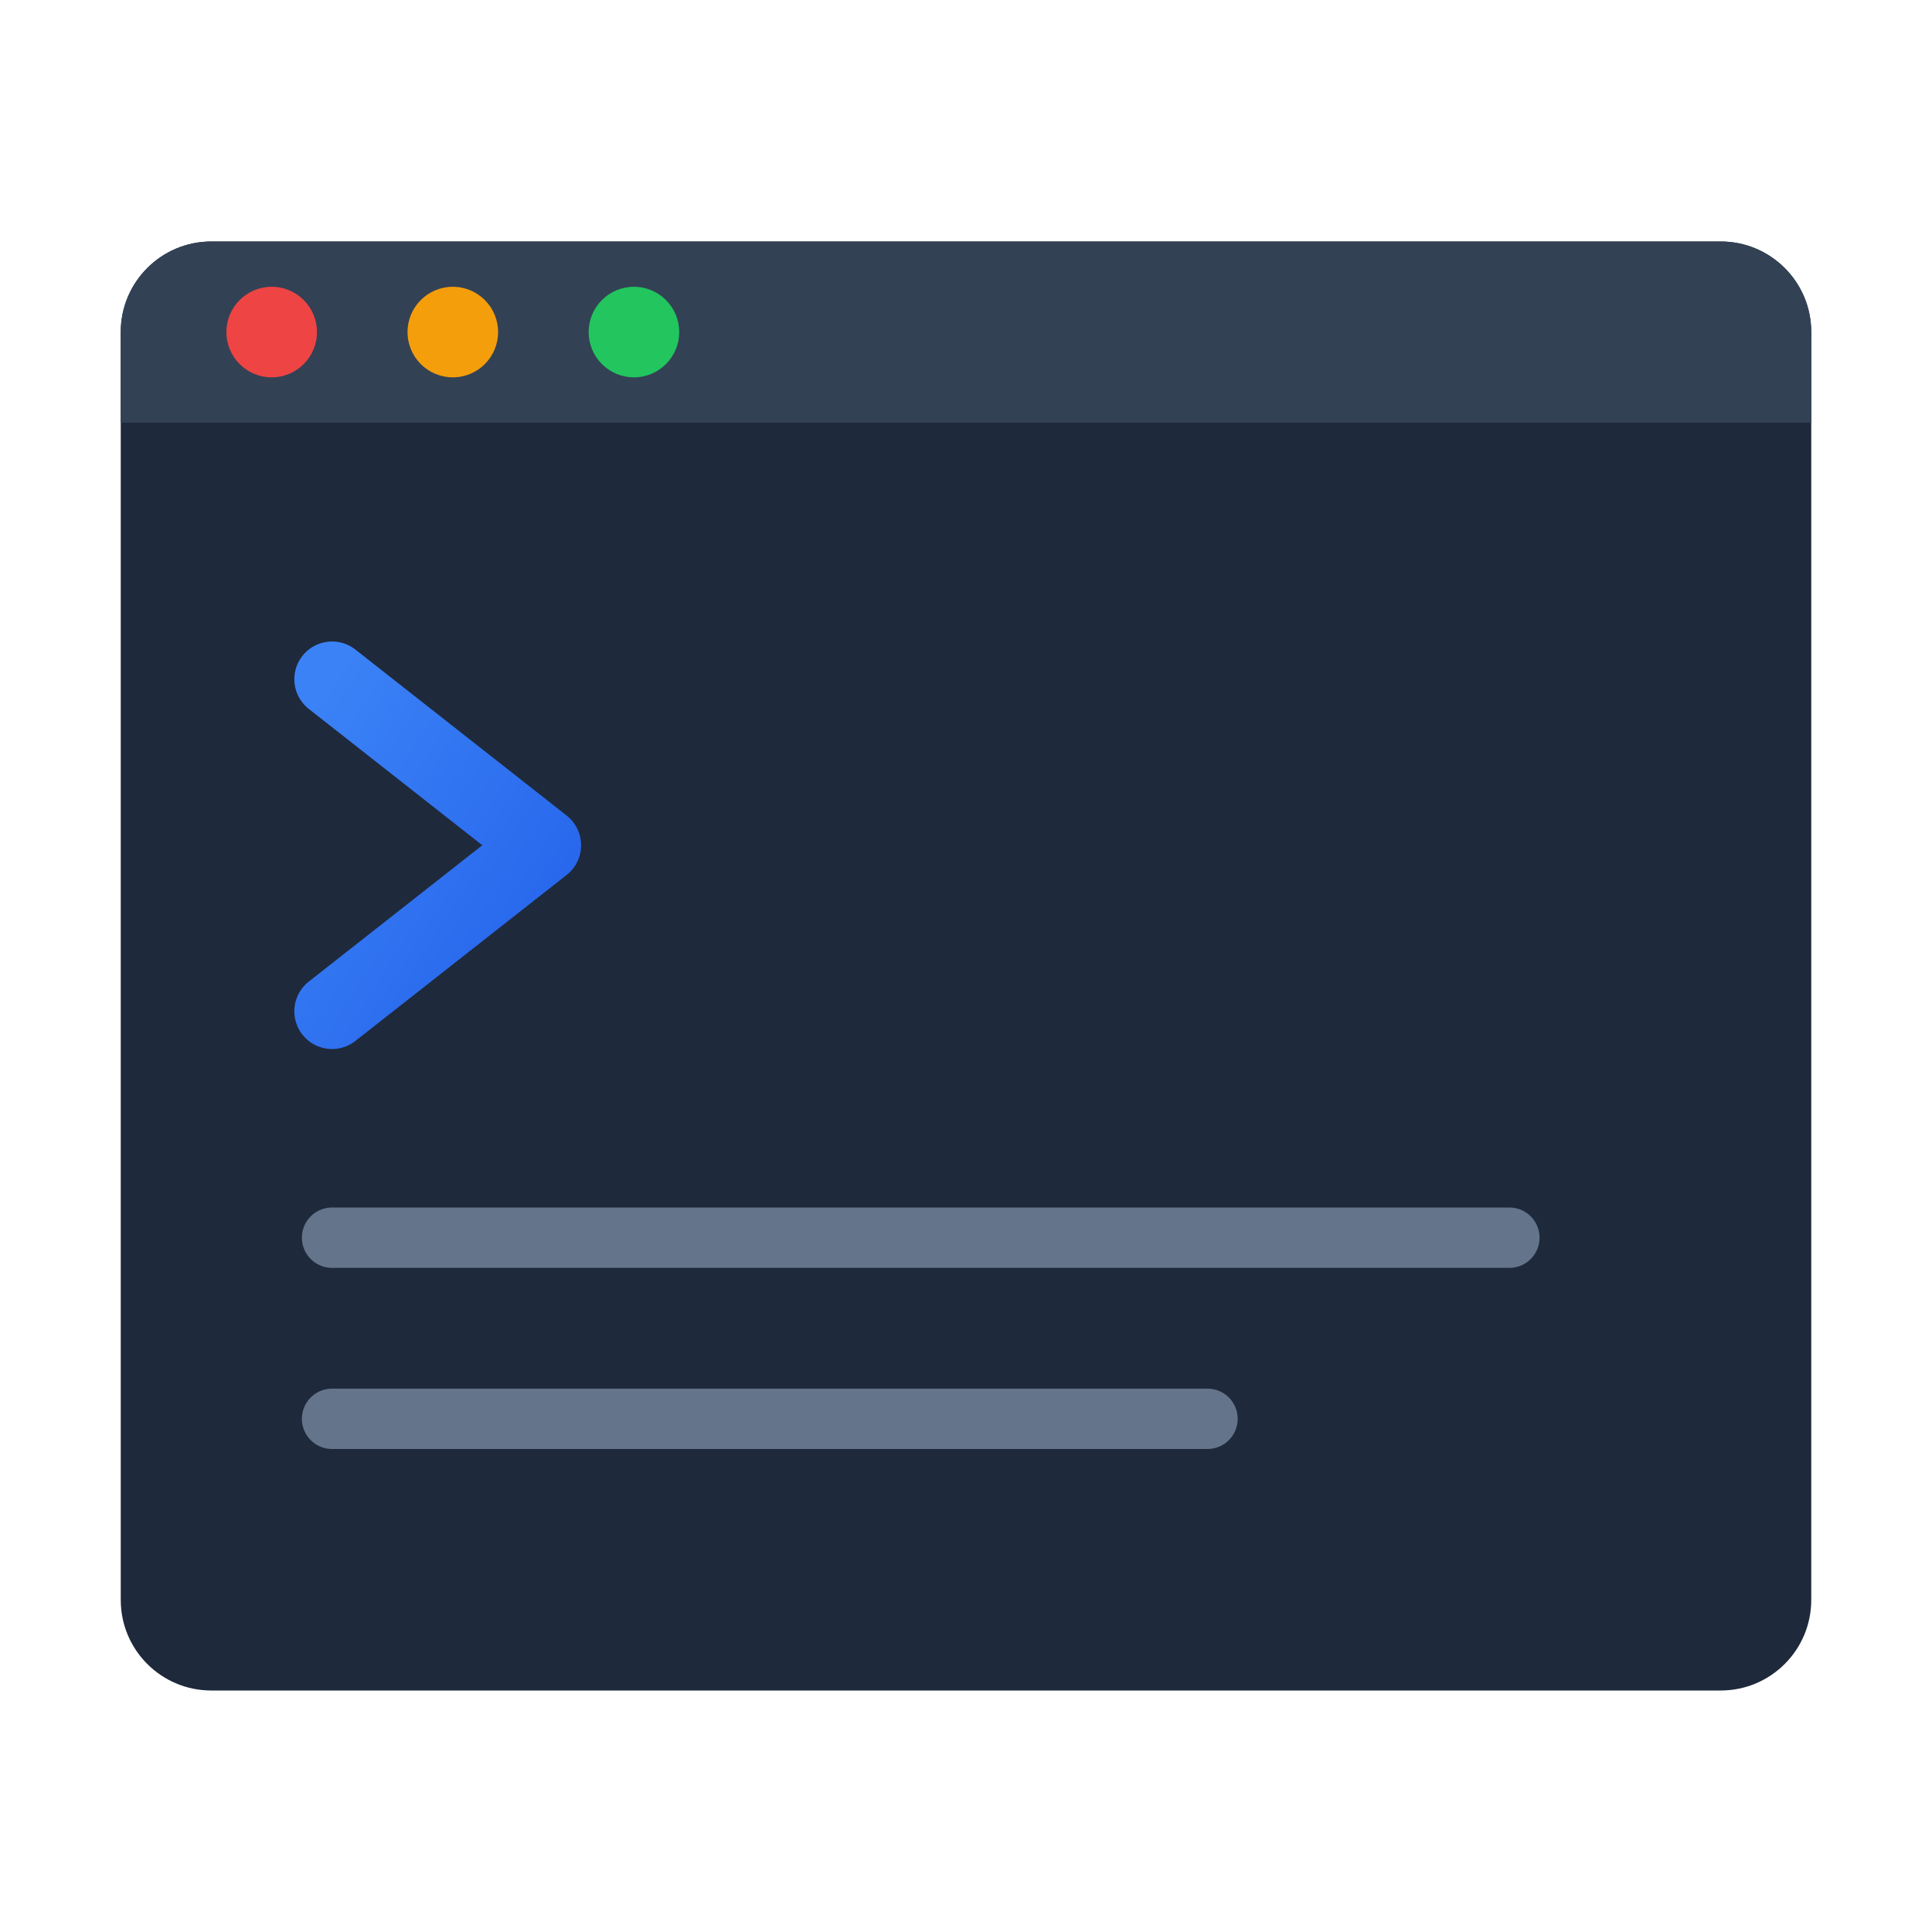
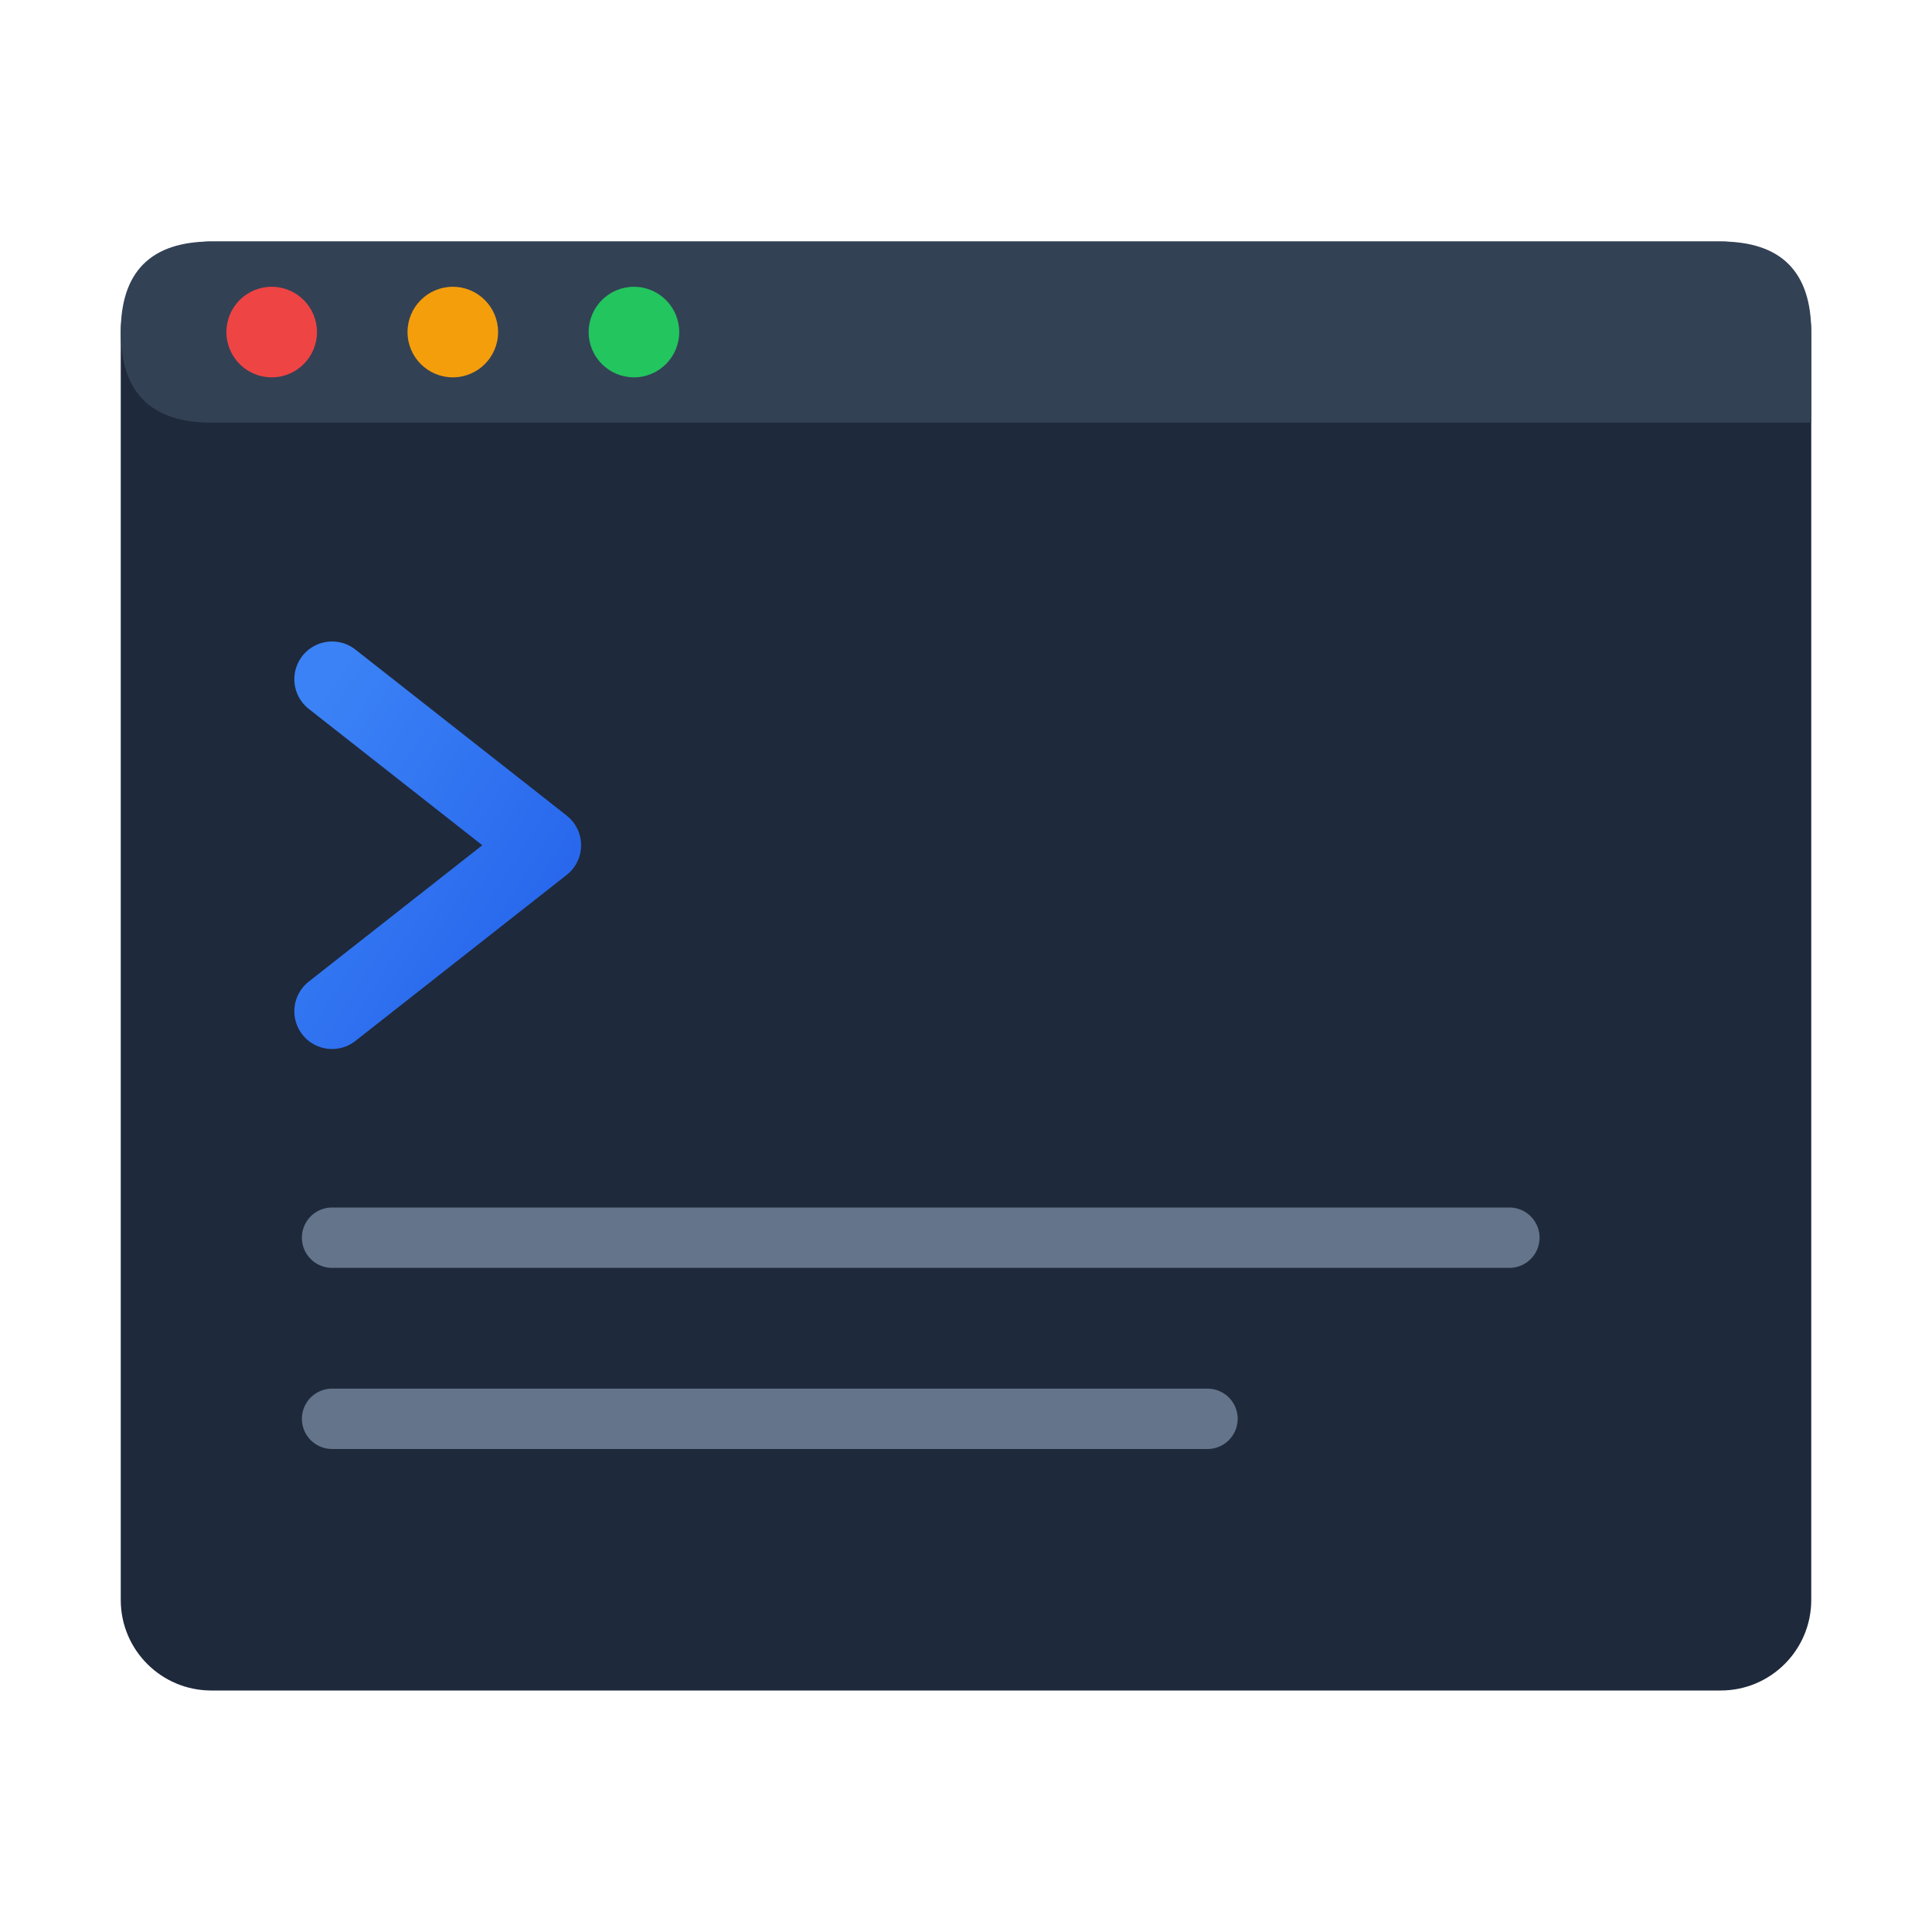
<svg xmlns="http://www.w3.org/2000/svg" width="512" height="512" viewBox="0 0 512 512">
  <defs>
    <linearGradient id="bg" x1="0%" y1="0%" x2="100%" y2="100%">
      <stop offset="0%" style="stop-color:#3b82f6;stop-opacity:1" />
      <stop offset="100%" style="stop-color:#2563eb;stop-opacity:1" />
    </linearGradient>
  </defs>
  <rect x="32" y="64" width="448" height="384" rx="24" fill="#1e293b" />
-   <rect x="32" y="64" width="448" height="48" rx="24" fill="#334155" />
-   <rect x="32" y="88" width="448" height="24" fill="#334155" />
+   <path d="M 56 64 L 456 64 Q 480 64 480 88 L 480 112 Q 480 112 456 112 L 56 112 Q 32 112 32 88 L 32 88 Q 32 64 56 64 Z" fill="#334155" />
  <circle cx="72" cy="88" r="12" fill="#ef4444" />
  <circle cx="120" cy="88" r="12" fill="#f59e0b" />
  <circle cx="168" cy="88" r="12" fill="#22c55e" />
  <path d="M 88 180 L 144 224 L 88 268" stroke="url(#bg)" stroke-width="20" fill="none" stroke-linecap="round" stroke-linejoin="round" />
  <line x1="168" y1="268" x2="272" y2="268" stroke="url(#bg)" stroke-width="20" stroke-linecap="round" />
  <line x1="88" y1="328" x2="400" y2="328" stroke="#64748b" stroke-width="16" stroke-linecap="round" />
  <line x1="88" y1="376" x2="320" y2="376" stroke="#64748b" stroke-width="16" stroke-linecap="round" />
</svg>
